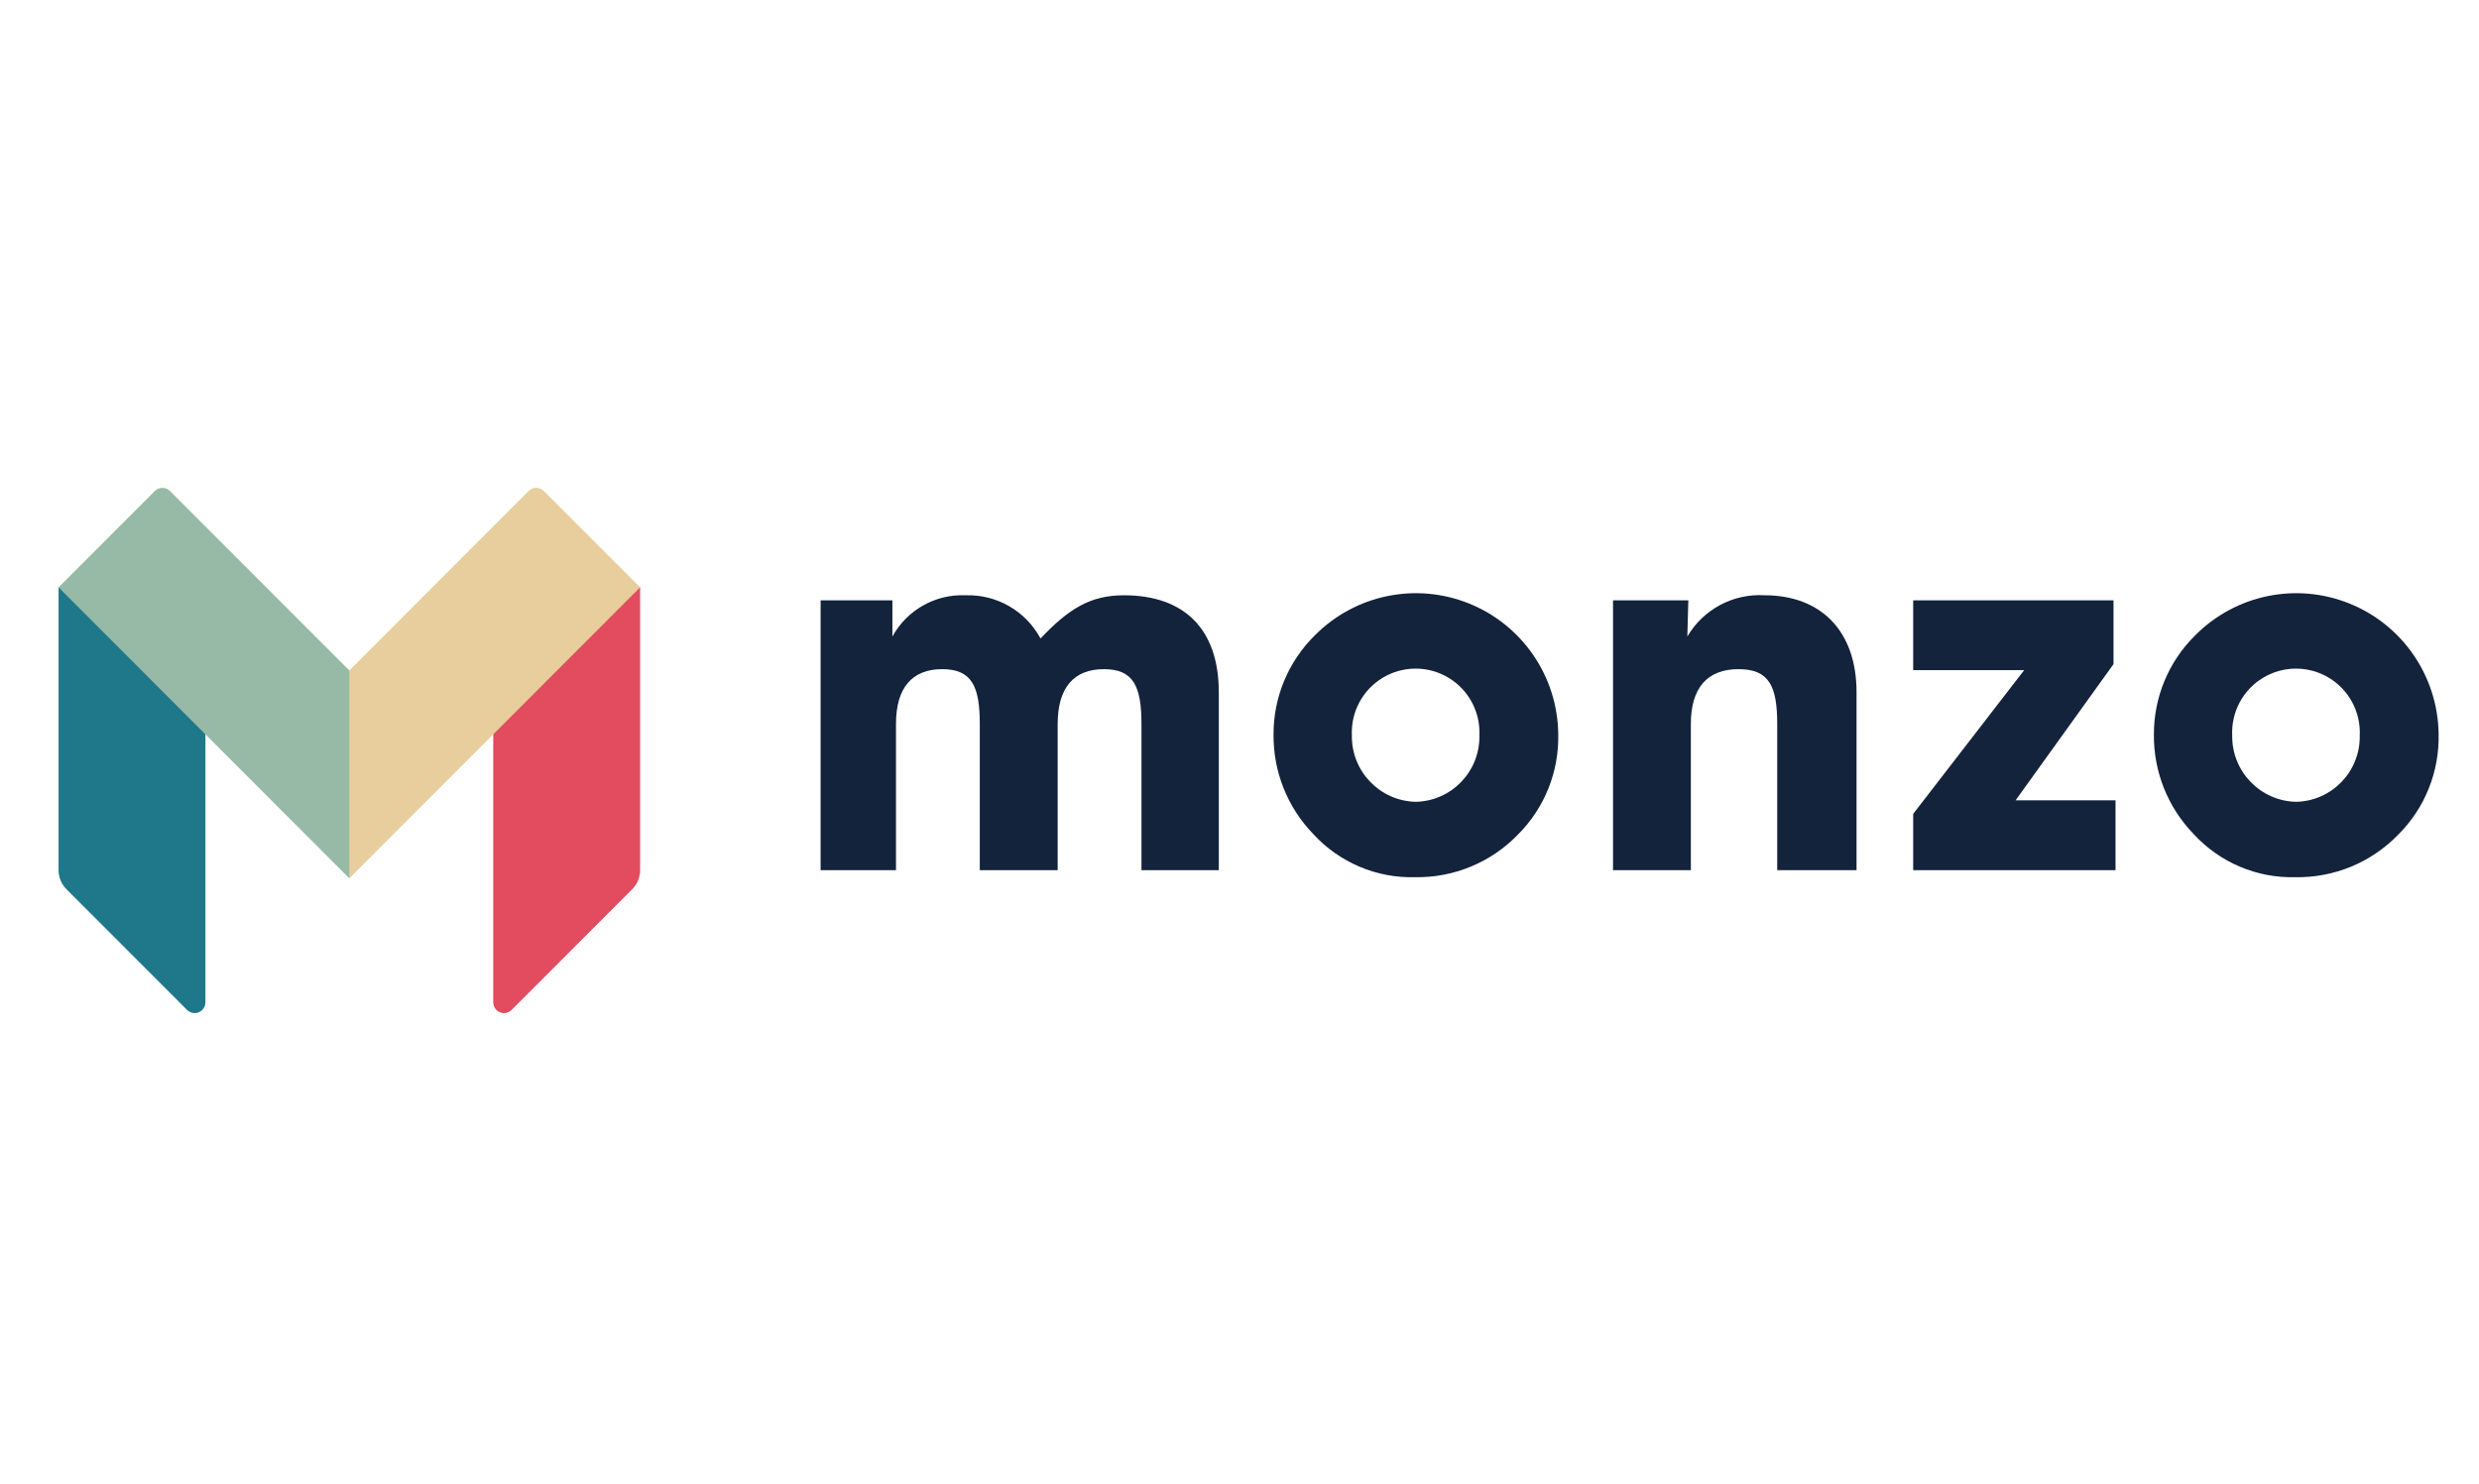
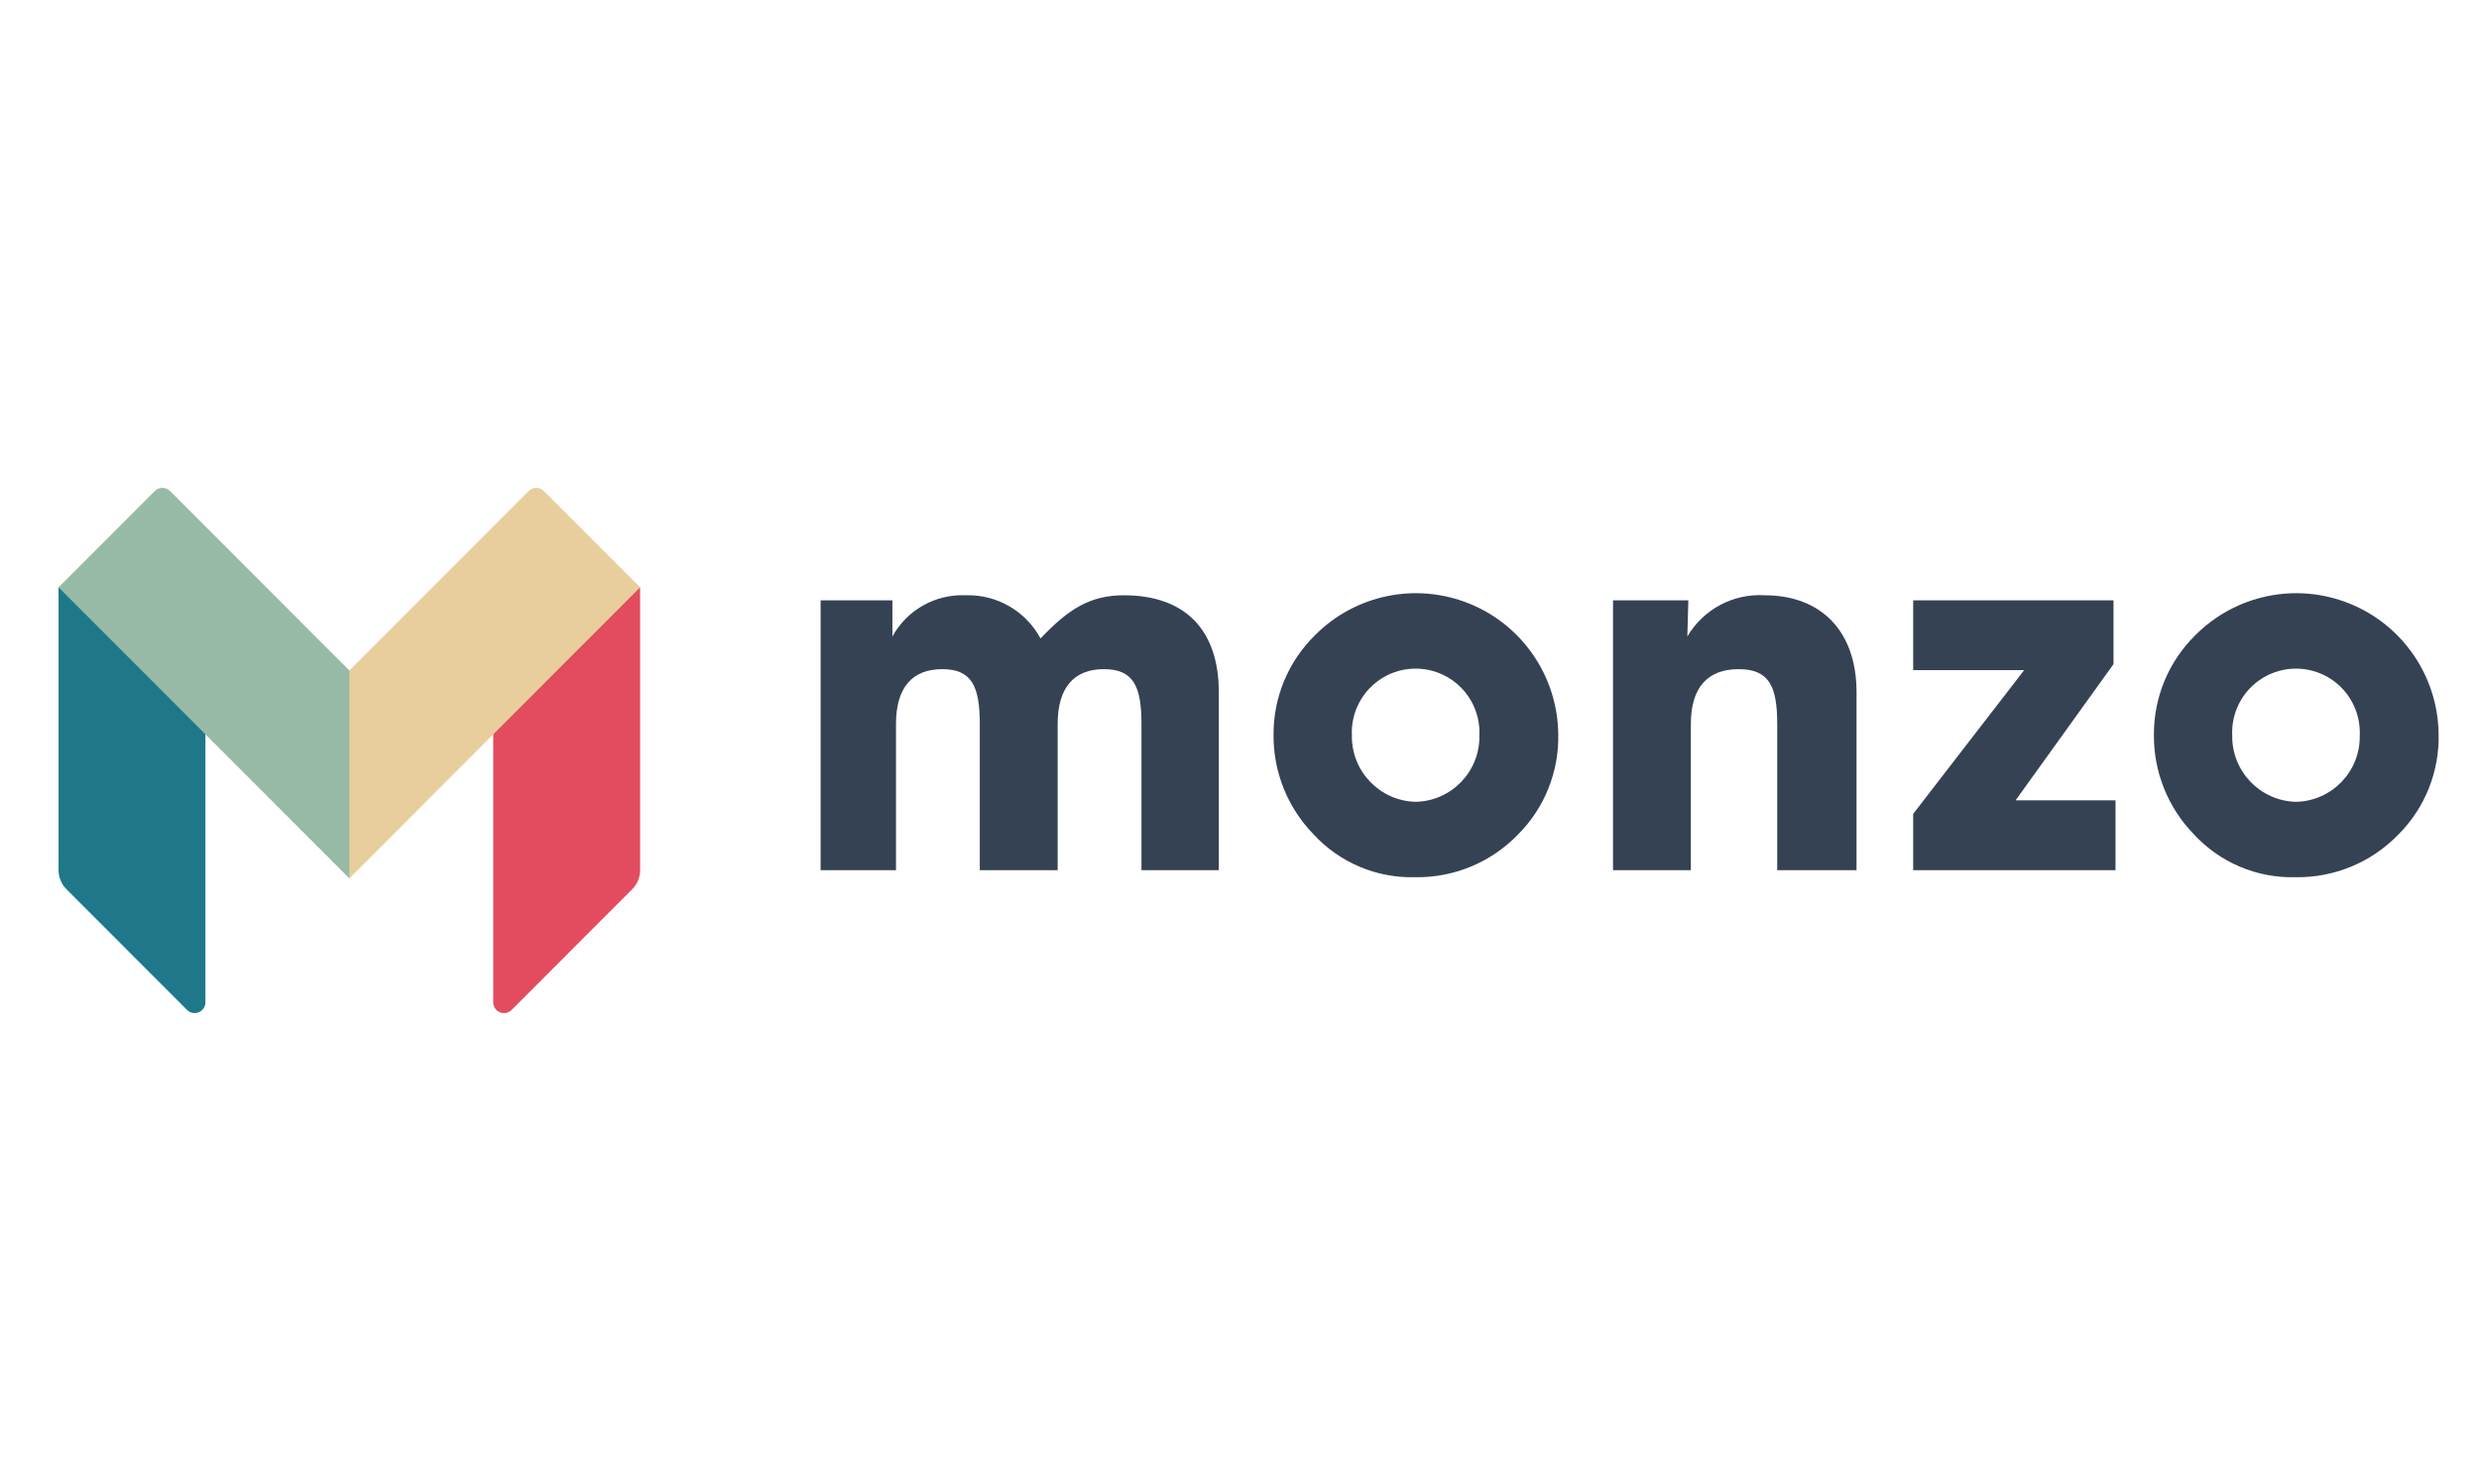
<svg xmlns="http://www.w3.org/2000/svg" width="127" height="76" viewBox="0 0 127 76">
  <g fill="none" fill-rule="evenodd" transform="translate(3 25)">
    <path fill="#E34B5F" d="M29.794,19.591 C29.794,19.957 29.648,20.309 29.39,20.568 L23.211,26.753 C23.054,26.911 22.816,26.959 22.61,26.873 C22.404,26.788 22.269,26.586 22.269,26.362 L22.269,12.503 L29.708,5.098 L29.794,5.098 L29.794,19.591 Z" />
    <path fill="#E7CE9C" d="M24.864,0.162 C24.76,0.058 24.62,0 24.474,0 C24.327,0 24.187,0.058 24.083,0.162 L14.897,9.359 L14.768,9.359 L14.768,19.74 L14.897,20.012 L22.269,12.631 L29.794,5.098 L24.864,0.162 Z" />
    <path fill="#1E7889" d="M4.44767788e-11,19.591 C-4.58568241e-05,19.957 0.145,20.309 0.404,20.568 L6.582,26.753 C6.74,26.911 6.977,26.959 7.184,26.873 C7.39,26.788 7.524,26.586 7.524,26.362 L7.524,12.503 L0.086,5.098 L-1.08078951e-08,5.098 L4.44767788e-11,19.591 Z" />
    <path fill="#97BAA6" d="M5.71,0.162 C5.607,0.058 5.466,0 5.32,0 C5.174,0 5.034,0.058 4.93,0.162 L0,5.098 L7.524,12.631 L14.897,20.012 L14.897,9.359 L5.71,0.162 Z" />
-     <path fill="#14233C" d="M39.04,19.592 L39.04,5.763 L42.718,5.763 L42.718,7.617 C43.467,6.255 44.923,5.437 46.474,5.505 C48.067,5.456 49.552,6.313 50.306,7.719 C51.747,6.2 52.853,5.505 54.579,5.505 C57.691,5.505 59.44,7.257 59.44,10.475 L59.44,19.592 L55.478,19.592 L55.478,12.098 C55.478,10.169 55.066,9.291 53.552,9.291 C52.011,9.291 51.185,10.244 51.185,12.098 L51.185,19.592 L47.195,19.592 L47.195,12.098 C47.195,10.169 46.783,9.291 45.268,9.291 C43.727,9.291 42.902,10.244 42.902,12.098 L42.902,19.592 L39.04,19.592 Z" />
-     <path fill="#14233C" fill-rule="nonzero" d="M64.354,7.565 C66.418,5.475 69.534,4.829 72.258,5.926 C74.982,7.022 76.783,9.647 76.829,12.586 C76.882,14.534 76.128,16.418 74.745,17.788 C73.368,19.202 71.47,19.985 69.498,19.952 C67.519,20.007 65.613,19.198 64.276,17.737 C62.955,16.371 62.225,14.539 62.244,12.638 C62.237,10.732 62.998,8.903 64.354,7.565 Z M69.524,16.089 C71.363,16.052 72.825,14.531 72.79,12.689 C72.846,11.485 72.236,10.347 71.202,9.728 C70.169,9.108 68.879,9.108 67.845,9.728 C66.811,10.347 66.201,11.485 66.257,12.689 C66.231,14.528 67.688,16.044 69.524,16.089 L69.524,16.089 Z" />
-     <path fill="#14233C" d="M79.636,19.592 L79.636,5.763 L83.494,5.763 L83.443,7.617 C84.262,6.223 85.792,5.407 87.404,5.505 C90.259,5.505 92.111,7.305 92.111,10.475 L92.111,19.592 L88.047,19.592 L88.047,12.098 C88.047,10.169 87.636,9.291 86.067,9.291 C84.472,9.291 83.623,10.244 83.623,12.098 L83.623,19.592 L79.636,19.592 Z" />
-     <path fill="#14233C" fill-rule="nonzero" d="M109.455,7.565 C111.52,5.475 114.635,4.829 117.359,5.926 C120.083,7.022 121.885,9.647 121.93,12.586 C121.984,14.534 121.23,16.418 119.846,17.788 C118.469,19.202 116.571,19.985 114.599,19.952 C112.62,20.007 110.715,19.198 109.377,17.737 C108.056,16.371 107.326,14.539 107.345,12.638 C107.339,10.732 108.099,8.903 109.455,7.565 Z M114.625,16.089 C116.464,16.051 117.925,14.531 117.891,12.69 C117.946,11.485 117.336,10.347 116.303,9.728 C115.269,9.109 113.979,9.109 112.945,9.728 C111.911,10.347 111.301,11.485 111.357,12.69 C111.332,14.528 112.79,16.045 114.625,16.089 L114.625,16.089 Z" />
-     <polygon fill="#14233C" points="95.013 19.592 95.013 16.707 100.698 9.342 95.013 9.342 95.013 5.763 105.276 5.763 105.276 9.033 100.26 16.012 105.379 16.012 105.379 19.591" />
+     <path fill="#354254" d="M39.04,19.592 L39.04,5.763 L42.718,5.763 L42.718,7.617 C43.467,6.255 44.923,5.437 46.474,5.505 C48.067,5.456 49.552,6.313 50.306,7.719 C51.747,6.2 52.853,5.505 54.579,5.505 C57.691,5.505 59.44,7.257 59.44,10.475 L59.44,19.592 L55.478,19.592 L55.478,12.098 C55.478,10.169 55.066,9.291 53.552,9.291 C52.011,9.291 51.185,10.244 51.185,12.098 L51.185,19.592 L47.195,19.592 L47.195,12.098 C47.195,10.169 46.783,9.291 45.268,9.291 C43.727,9.291 42.902,10.244 42.902,12.098 L42.902,19.592 L39.04,19.592 Z" />
+     <path fill="#354254" fill-rule="nonzero" d="M64.354,7.565 C66.418,5.475 69.534,4.829 72.258,5.926 C74.982,7.022 76.783,9.647 76.829,12.586 C76.882,14.534 76.128,16.418 74.745,17.788 C73.368,19.202 71.47,19.985 69.498,19.952 C67.519,20.007 65.613,19.198 64.276,17.737 C62.955,16.371 62.225,14.539 62.244,12.638 C62.237,10.732 62.998,8.903 64.354,7.565 Z M69.524,16.089 C71.363,16.052 72.825,14.531 72.79,12.689 C72.846,11.485 72.236,10.347 71.202,9.728 C70.169,9.108 68.879,9.108 67.845,9.728 C66.811,10.347 66.201,11.485 66.257,12.689 C66.231,14.528 67.688,16.044 69.524,16.089 L69.524,16.089 Z" />
+     <path fill="#354254" d="M79.636,19.592 L79.636,5.763 L83.494,5.763 L83.443,7.617 C84.262,6.223 85.792,5.407 87.404,5.505 C90.259,5.505 92.111,7.305 92.111,10.475 L92.111,19.592 L88.047,19.592 L88.047,12.098 C88.047,10.169 87.636,9.291 86.067,9.291 C84.472,9.291 83.623,10.244 83.623,12.098 L83.623,19.592 L79.636,19.592 Z" />
+     <path fill="#354254" fill-rule="nonzero" d="M109.455,7.565 C111.52,5.475 114.635,4.829 117.359,5.926 C120.083,7.022 121.885,9.647 121.93,12.586 C121.984,14.534 121.23,16.418 119.846,17.788 C118.469,19.202 116.571,19.985 114.599,19.952 C112.62,20.007 110.715,19.198 109.377,17.737 C108.056,16.371 107.326,14.539 107.345,12.638 C107.339,10.732 108.099,8.903 109.455,7.565 Z M114.625,16.089 C116.464,16.051 117.925,14.531 117.891,12.69 C117.946,11.485 117.336,10.347 116.303,9.728 C115.269,9.109 113.979,9.109 112.945,9.728 C111.911,10.347 111.301,11.485 111.357,12.69 C111.332,14.528 112.79,16.045 114.625,16.089 L114.625,16.089 Z" />
+     <polygon fill="#354254" points="95.013 19.592 95.013 16.707 100.698 9.342 95.013 9.342 95.013 5.763 105.276 5.763 105.276 9.033 100.26 16.012 105.379 16.012 105.379 19.591" />
  </g>
</svg>
